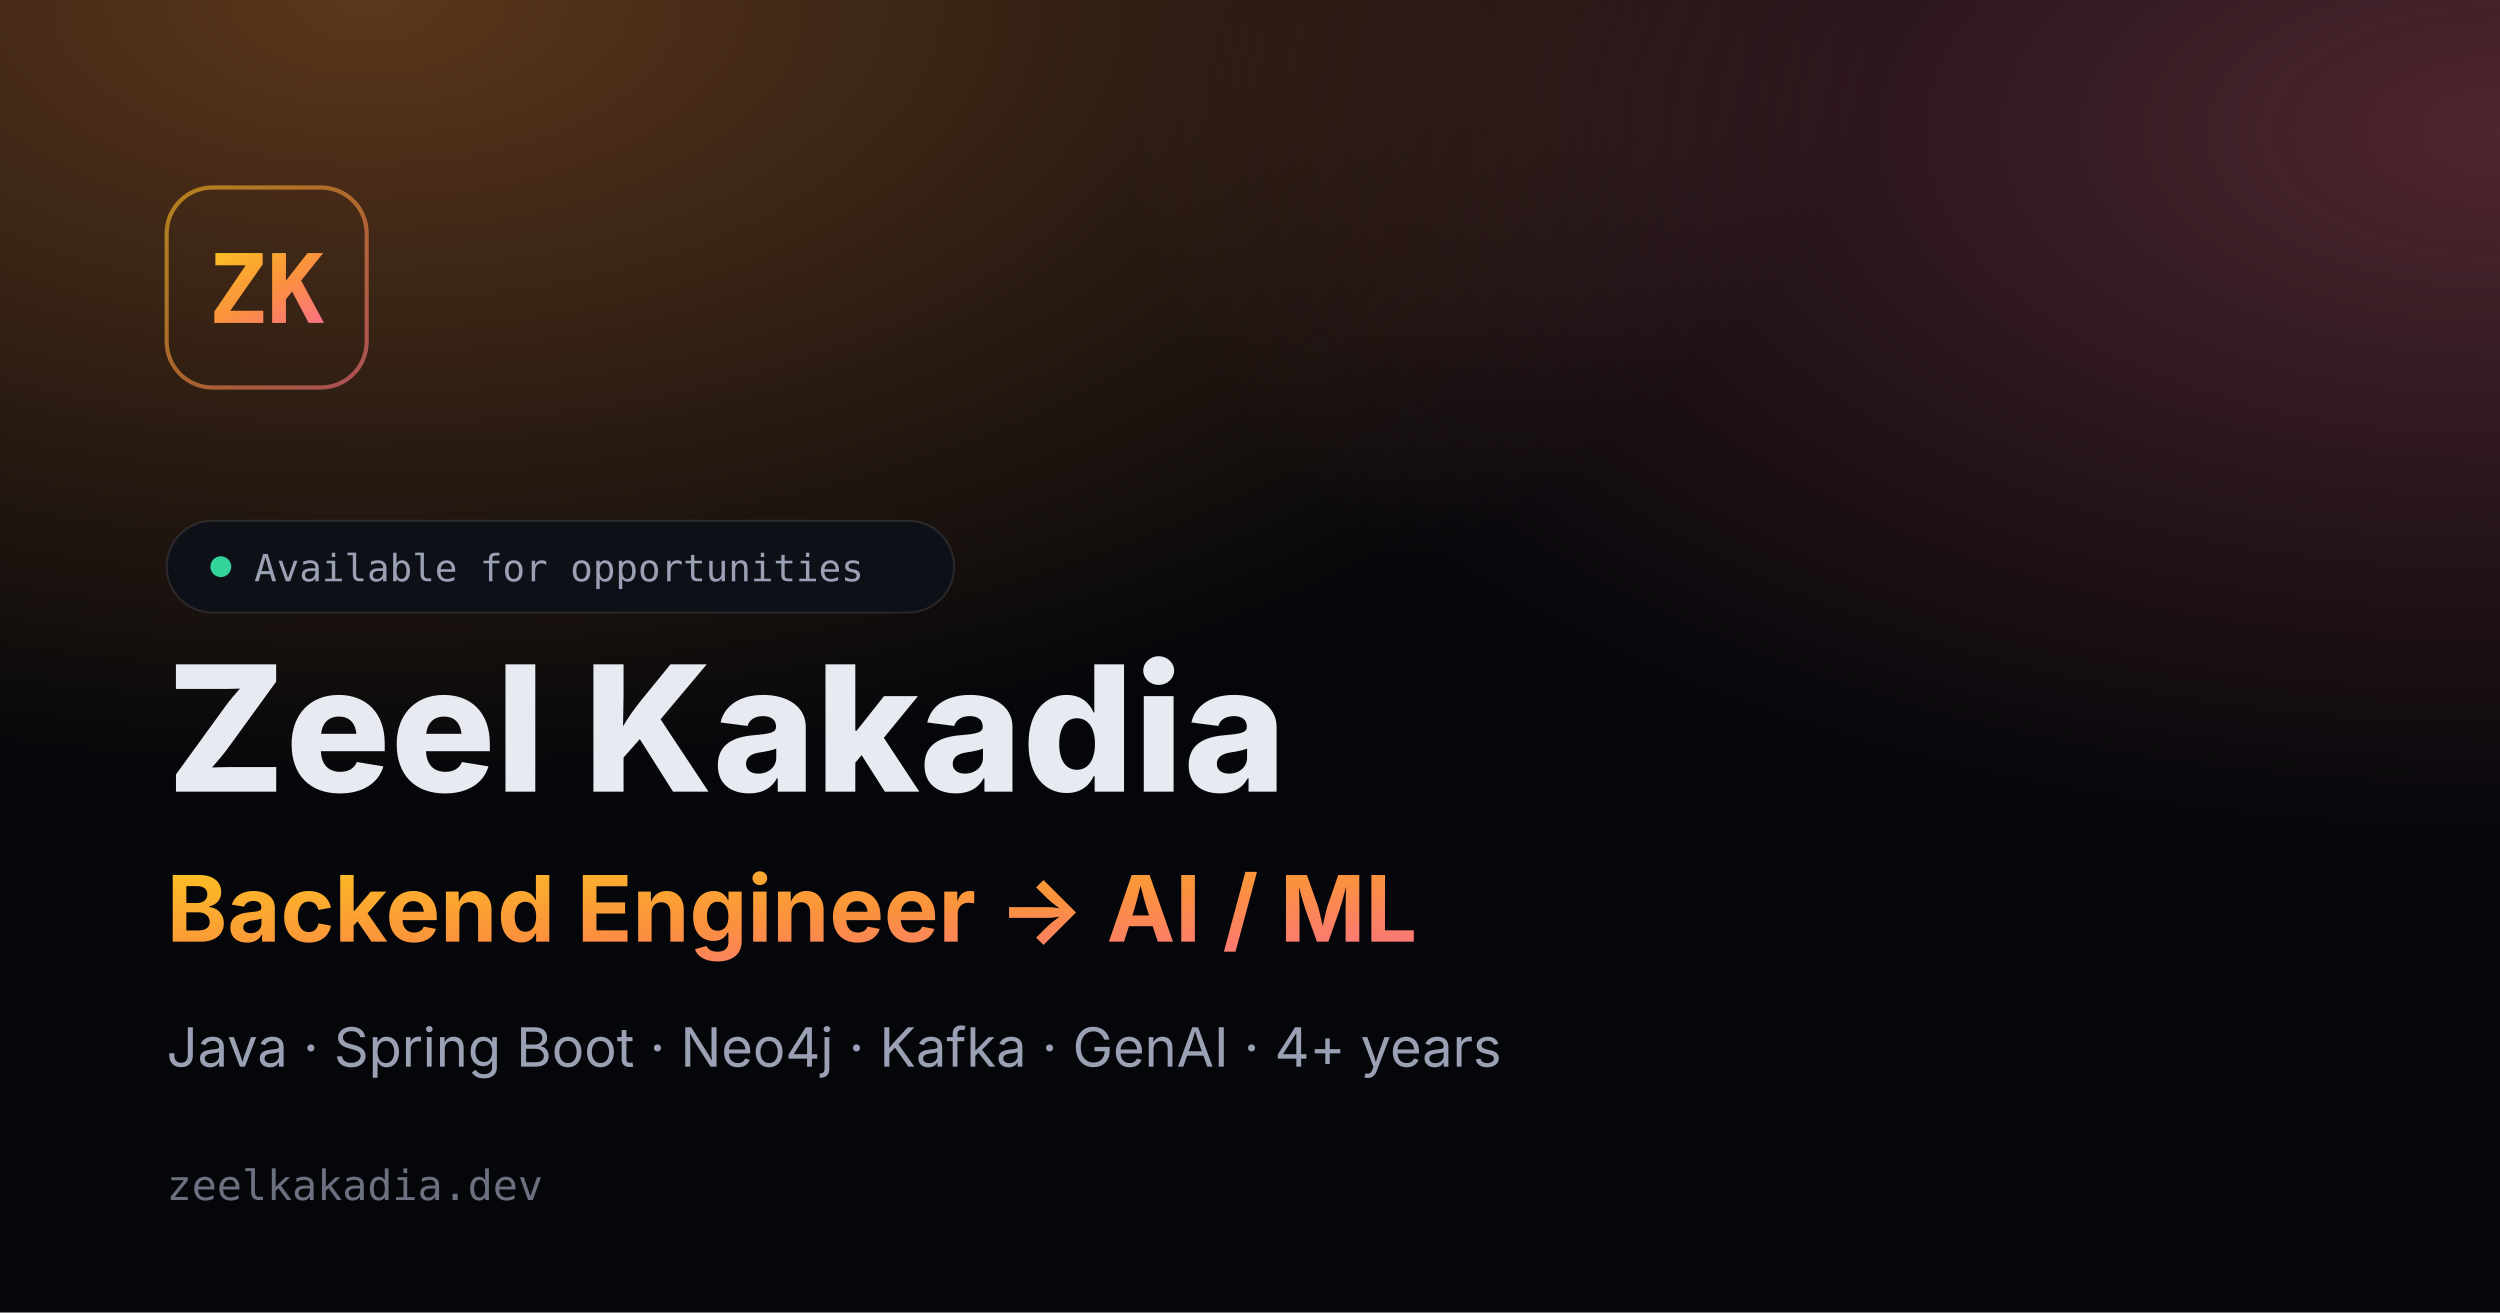
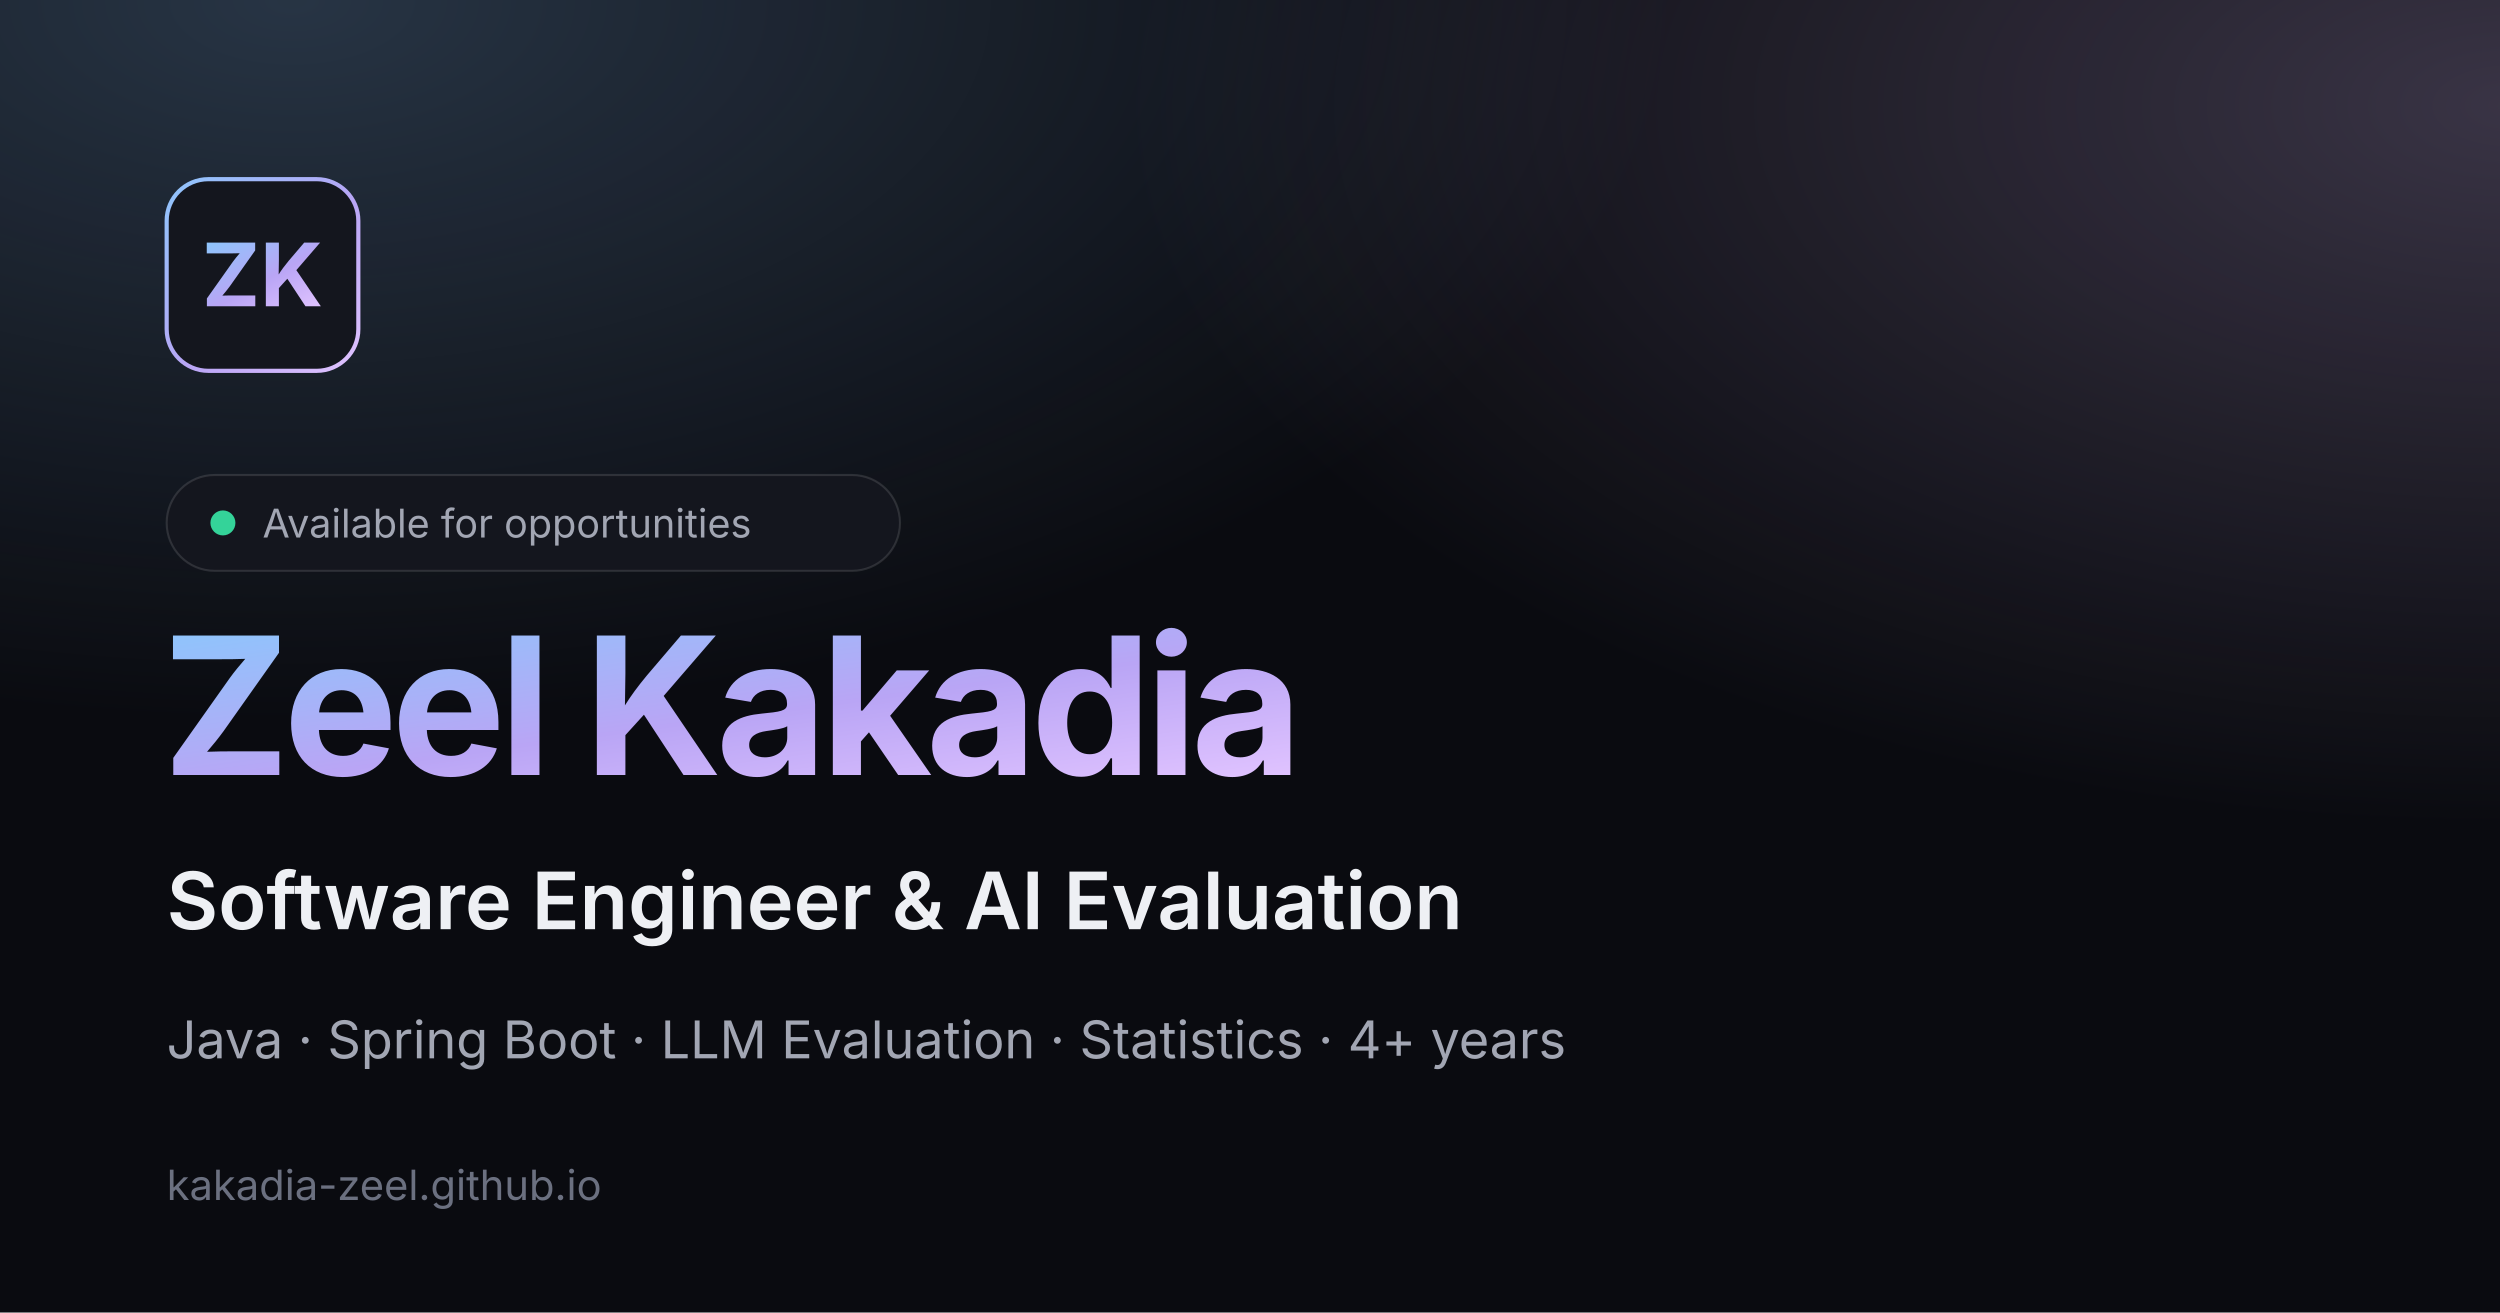
<svg xmlns="http://www.w3.org/2000/svg" width="1200" height="630" viewBox="0 0 1200 630">
  <defs>
    <linearGradient id="accent" x1="0" y1="0" x2="1" y2="1">
-       <stop offset="0" stop-color="#fbbf24" />
-       <stop offset="0.5" stop-color="#fb923c" />
-       <stop offset="1" stop-color="#fb7185" />
+       <stop offset="0" stop-color="#8ec5fc" />
+       <stop offset="0.55" stop-color="#b9a5f5" />
+       <stop offset="1" stop-color="#e0c3ff" />
    </linearGradient>
-     <radialGradient id="glow1" cx="15%" cy="0%" r="60%">
-       <stop offset="0" stop-color="#fb923c" stop-opacity="0.35" />
-       <stop offset="1" stop-color="#fb923c" stop-opacity="0" />
+     <radialGradient id="glow1" cx="12%" cy="0%" r="55%">
+       <stop offset="0" stop-color="#8ec5fc" stop-opacity="0.22" />
+       <stop offset="1" stop-color="#8ec5fc" stop-opacity="0" />
    </radialGradient>
-     <radialGradient id="glow2" cx="100%" cy="10%" r="55%">
-       <stop offset="0" stop-color="#fb7185" stop-opacity="0.3" />
-       <stop offset="1" stop-color="#fb7185" stop-opacity="0" />
+     <radialGradient id="glow2" cx="100%" cy="8%" r="55%">
+       <stop offset="0" stop-color="#e0c3ff" stop-opacity="0.22" />
+       <stop offset="1" stop-color="#e0c3ff" stop-opacity="0" />
    </radialGradient>
  </defs>
-   <rect width="1200" height="630" fill="#05060a" />
+   <rect width="1200" height="630" fill="#0a0b10" />
  <rect width="1200" height="630" fill="url(#glow1)" />
  <rect width="1200" height="630" fill="url(#glow2)" />
-   <rect x="80" y="90" width="96" height="96" rx="22" fill="none" stroke="url(#accent)" stroke-width="2" opacity="0.6" />
-   <text x="128" y="155" font-family="'JetBrains Mono', monospace" font-size="46" font-weight="700" text-anchor="middle" fill="url(#accent)">ZK</text>
-   <rect x="80" y="250" width="378" height="44" rx="22" fill="#0e1018" stroke="#ffffff" stroke-opacity="0.1" />
-   <circle cx="106" cy="272" r="5" fill="#34d399" />
-   <text x="122" y="279" font-family="'JetBrains Mono', monospace" font-size="18" fill="#9aa1b4">Available for opportunities</text>
-   <text x="80" y="380" font-family="Inter, sans-serif" font-size="84" font-weight="800" fill="#e8eaf2">Zeel Kakadia</text>
-   <text x="80" y="452" font-family="Inter, sans-serif" font-size="44" font-weight="700" fill="url(#accent)">Backend Engineer  →  AI / ML</text>
-   <text x="80" y="512" font-family="Inter, sans-serif" font-size="26" fill="#9aa1b4">Java · Spring Boot · Neo4j · Kafka · GenAI · 4+ years</text>
-   <text x="80" y="576" font-family="'JetBrains Mono', monospace" font-size="20" fill="#6b7180">zeelkakadia.dev</text>
+   <rect x="80" y="86" width="92" height="92" rx="20" fill="#14161e" stroke="url(#accent)" stroke-width="2" />
+   <text x="126" y="147" font-family="'Space Grotesk','Inter',sans-serif" font-size="42" font-weight="700" text-anchor="middle" fill="url(#accent)">ZK</text>
+   <rect x="80" y="228" width="352" height="46" rx="23" fill="#14161e" stroke="#ffffff" stroke-opacity="0.12" />
+   <circle cx="107" cy="251" r="6" fill="#34d399" />
+   <text x="126" y="258" font-family="'Inter',sans-serif" font-size="19" fill="#a2a6b3">Available for opportunities</text>
+   <text x="78" y="372" font-family="'Space Grotesk','Inter',sans-serif" font-size="92" font-weight="700" letter-spacing="-3" fill="url(#accent)">Zeel Kakadia</text>
+   <text x="80" y="446" font-family="'Space Grotesk','Inter',sans-serif" font-size="38" font-weight="600" fill="#eef0f4">Software Engineer &amp; AI Evaluation</text>
+   <text x="80" y="508" font-family="'Inter',sans-serif" font-size="25" fill="#a2a6b3">Java · Spring Boot · LLM Evaluation · Statistics · 4+ years</text>
+   <text x="80" y="576" font-family="'Space Grotesk','Inter',monospace" font-size="20" fill="#6b7080">kakadia-zeel.github.io</text>
</svg>
